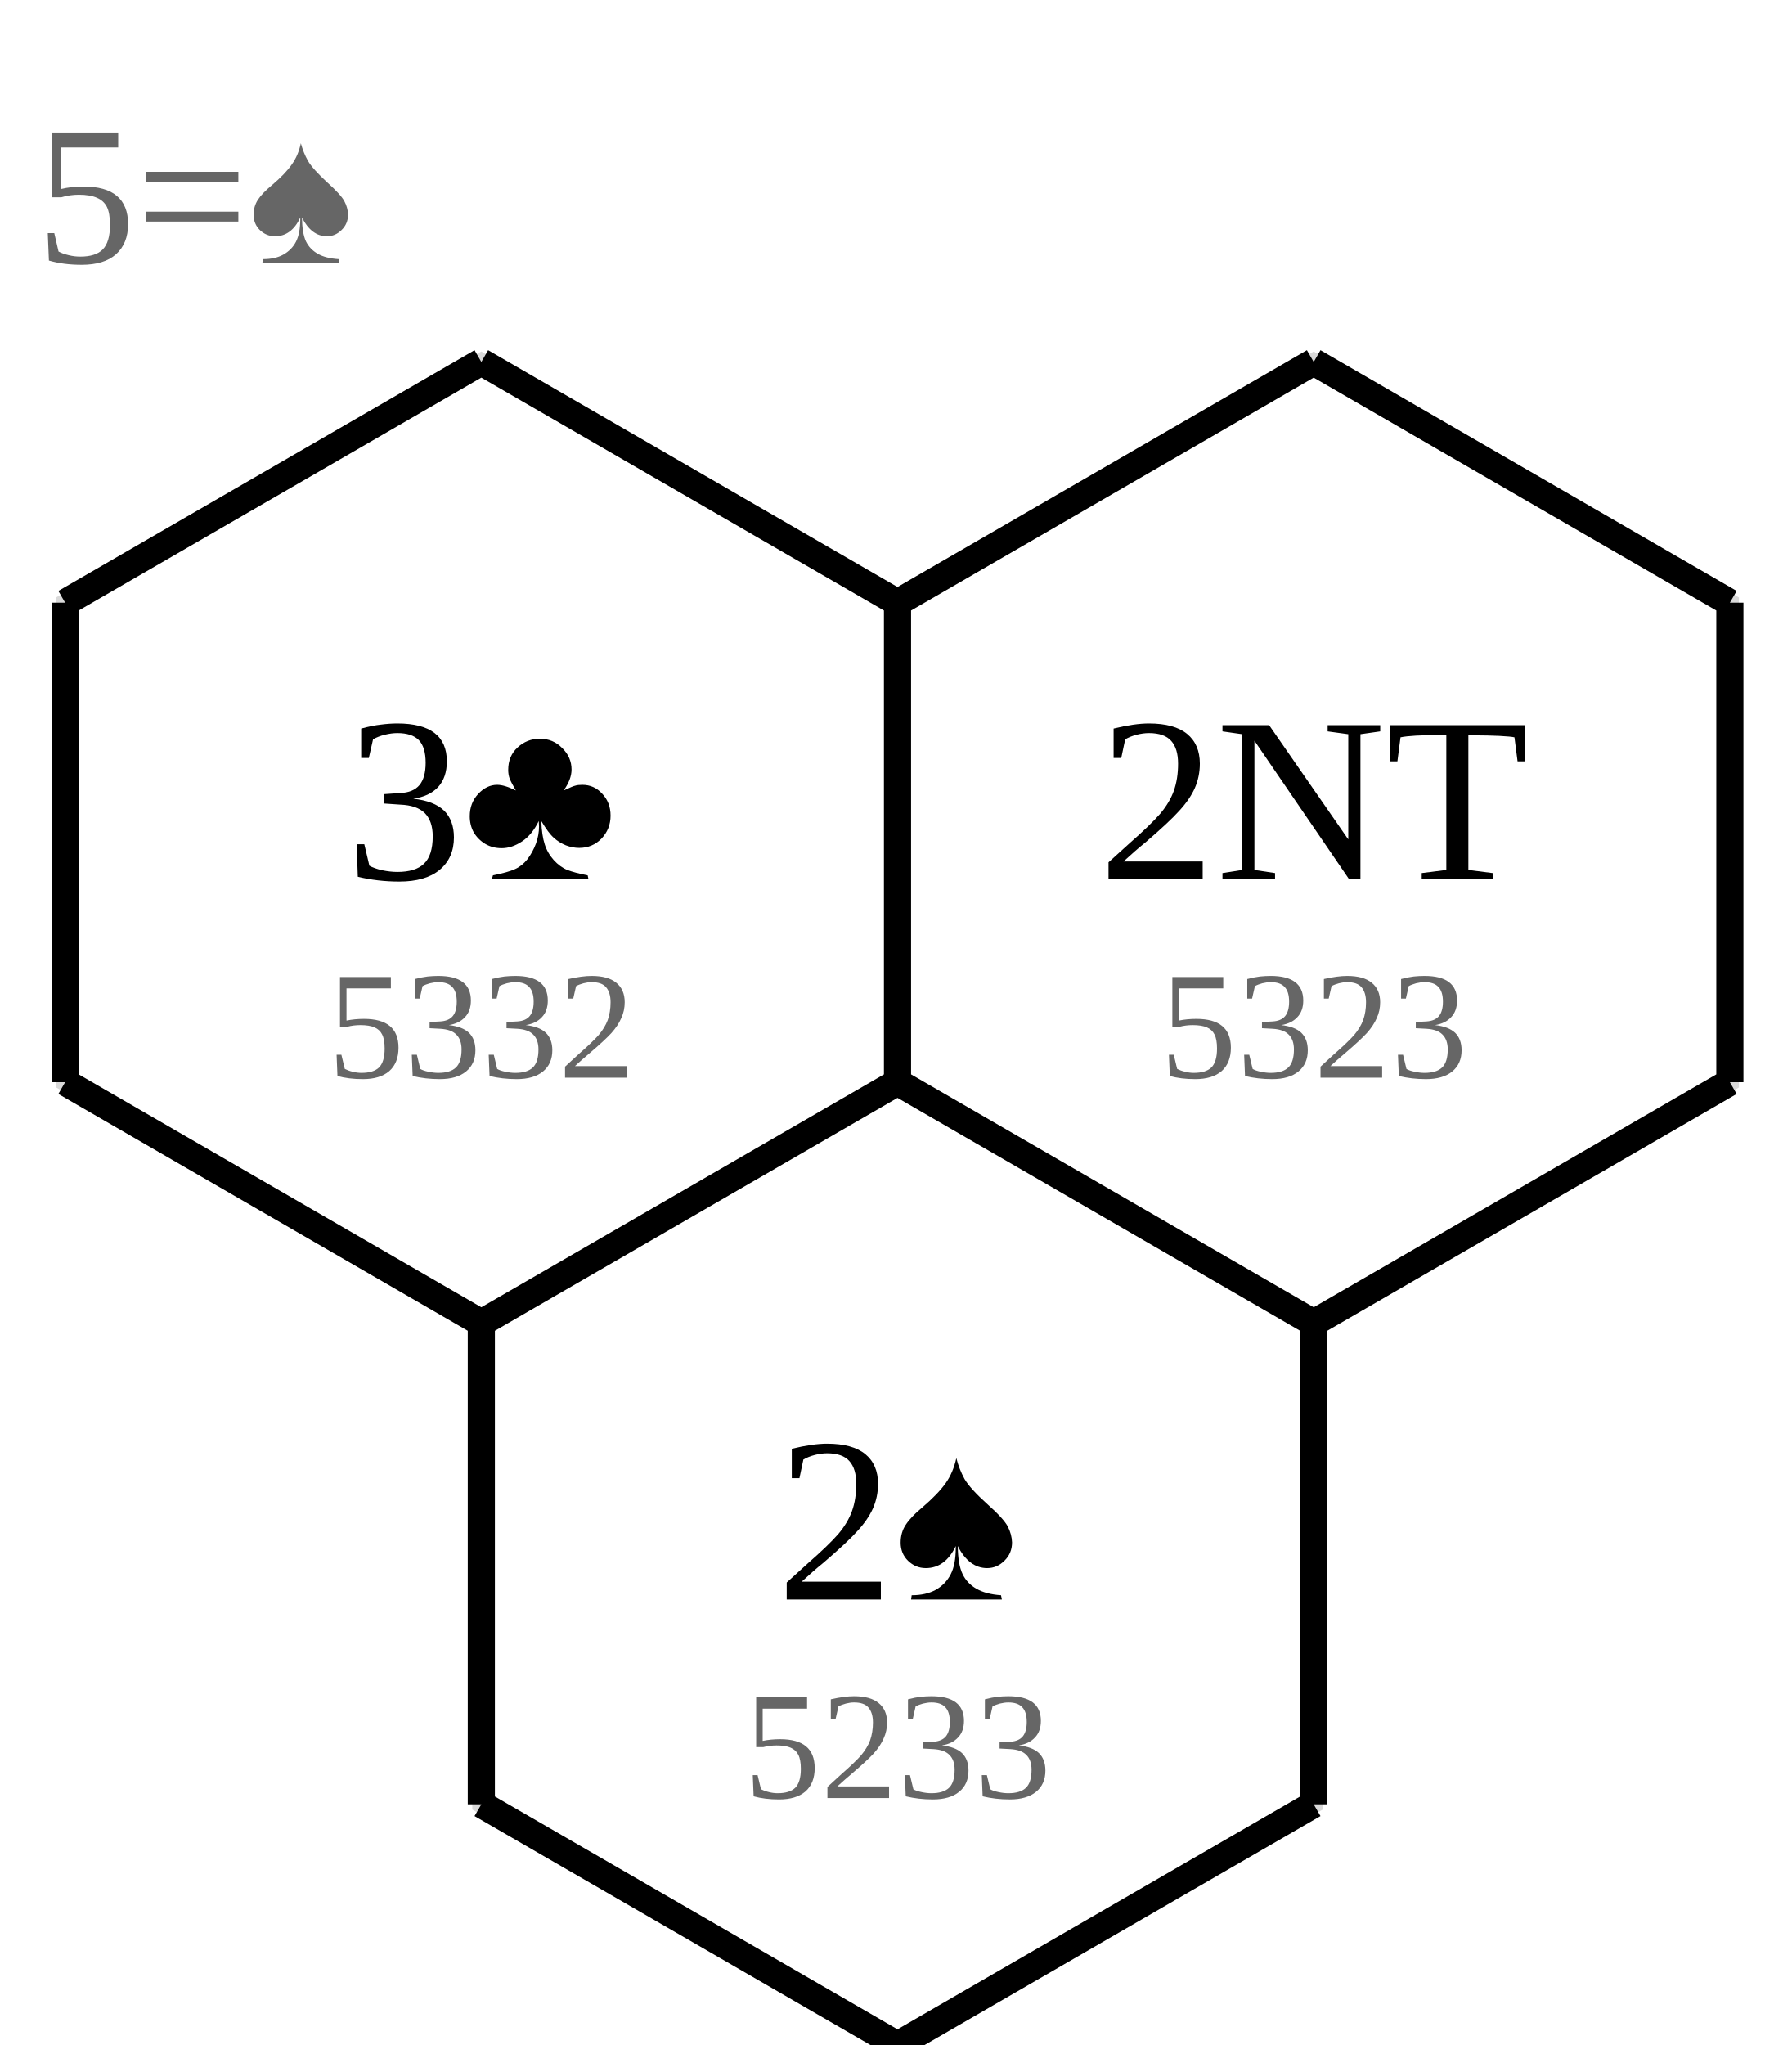
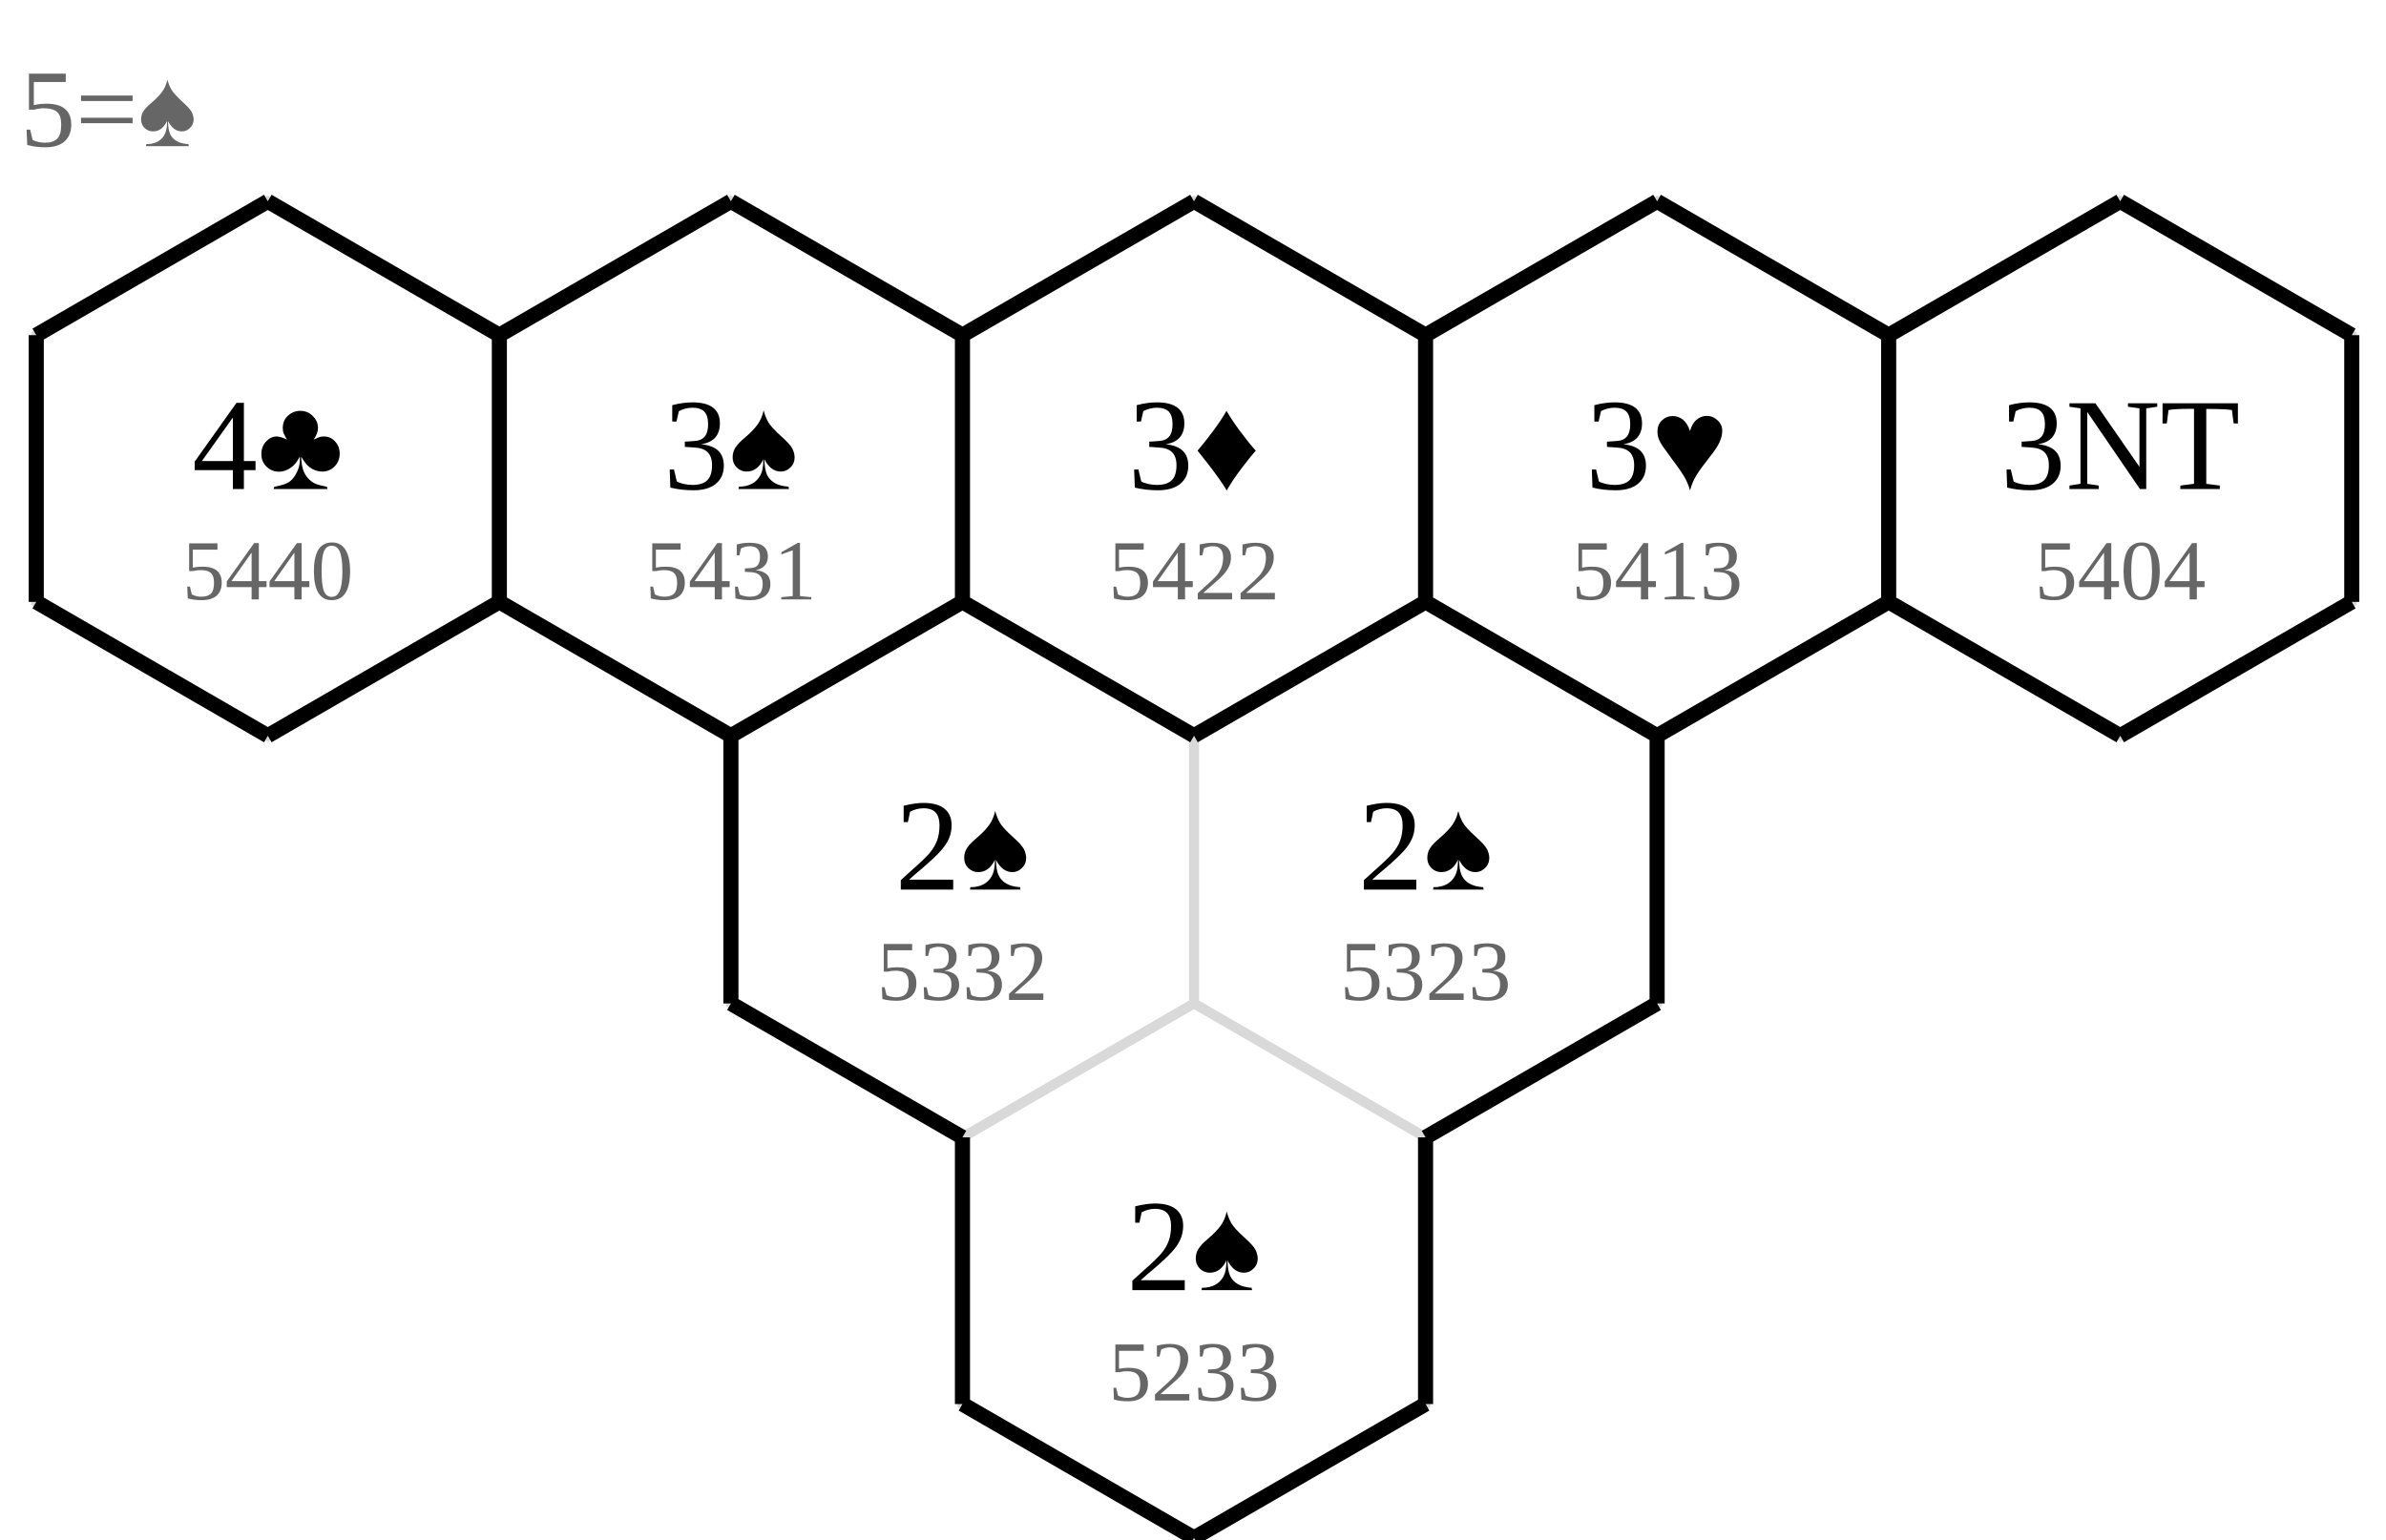
- <svg xmlns="http://www.w3.org/2000/svg" viewBox="0 0 99 113" style="display:block;margin:1em auto;width:100%;max-width:99px" fill="currentColor" font-size="13" text-anchor="middle" dominant-baseline="middle">
+ <svg xmlns="http://www.w3.org/2000/svg" viewBox="0 0 237 153" style="display:block;margin:1em auto;width:100%;max-width:237px" fill="currentColor" font-size="13" text-anchor="middle" dominant-baseline="middle">
  <defs>
    <pattern id="hatch" width="6" height="6" patternUnits="userSpaceOnUse" patternTransform="rotate(45)">
      <path d="M0 0v6" stroke="currentColor" stroke-opacity=".35" />
    </pattern>
  </defs>
  <g transform="translate(0.0,0.0)">
    <text x="2" y="12" font-size="11" opacity=".6" text-anchor="start">5=♠</text>
-     <path d="M72.6,73.1L49.6,59.8L26.6,73.1L26.6,99.7L49.6,113.0L72.6,99.7ZM95.6,33.3L72.6,20.0L49.6,33.3L49.6,59.8L72.6,73.1L95.6,59.8ZM49.6,33.3L26.6,20.0L3.6,33.3L3.6,59.8L26.6,73.1L49.6,59.8Z" fill="none" stroke="currentColor" stroke-opacity=".15" />
-     <path d="M72.6,99.7L72.6,73.1M72.6,73.1L49.6,59.8M49.6,59.8L26.6,73.1M26.6,73.1L26.6,99.7M26.6,99.7L49.6,113.0M49.6,113.0L72.6,99.7M95.6,59.8L95.6,33.3M95.6,33.3L72.6,20.0M72.6,20.0L49.6,33.3M49.6,33.3L49.6,59.8M49.6,59.8L72.6,73.1M72.6,73.1L95.6,59.8M49.6,59.8L49.6,33.3M49.6,33.3L26.6,20.0M26.6,20.0L3.6,33.3M3.6,33.3L3.6,59.8M3.6,59.8L26.6,73.1M26.6,73.1L49.6,59.8" fill="none" stroke="currentColor" stroke-width="1.5" />
-     <text x="49.6" y="85.4">2♠</text>
-     <text x="49.6" y="97.4" font-size="8.5" opacity=".6">5233</text>
-     <text x="72.6" y="45.6">2NT</text>
-     <text x="72.6" y="57.6" font-size="8.5" opacity=".6">5323</text>
-     <text x="26.6" y="45.6">3♣</text>
-     <text x="26.6" y="57.6" font-size="8.5" opacity=".6">5332</text>
+     <path d="M141.6,113.0L118.6,99.7L95.6,113.0L95.6,139.5L118.6,152.8L141.6,139.5ZM164.6,73.1L141.6,59.8L118.6,73.1L118.6,99.7L141.6,113.0L164.6,99.7ZM118.6,73.1L95.6,59.8L72.6,73.1L72.6,99.7L95.6,113.0L118.6,99.7ZM233.6,33.3L210.6,20.0L187.6,33.3L187.6,59.8L210.6,73.1L233.6,59.8ZM187.6,33.3L164.6,20.0L141.6,33.3L141.6,59.8L164.6,73.1L187.6,59.8ZM141.6,33.3L118.6,20.0L95.6,33.3L95.6,59.8L118.6,73.1L141.6,59.8ZM95.6,33.3L72.6,20.0L49.6,33.3L49.6,59.8L72.6,73.1L95.6,59.8ZM49.6,33.3L26.6,20.0L3.6,33.3L3.6,59.8L26.6,73.1L49.6,59.8Z" fill="none" stroke="currentColor" stroke-opacity=".15" />
+     <path d="M141.6,139.5L141.6,113.0M95.6,113.0L95.6,139.5M95.6,139.5L118.6,152.8M118.6,152.8L141.6,139.5M164.6,99.7L164.6,73.1M164.6,73.1L141.6,59.8M141.6,59.8L118.6,73.1M141.6,113.0L164.6,99.7M118.6,73.1L95.6,59.8M95.6,59.8L72.6,73.1M72.6,73.1L72.6,99.7M72.6,99.7L95.6,113.0M233.6,59.8L233.6,33.3M233.6,33.3L210.6,20.0M210.6,20.0L187.6,33.3M187.6,33.3L187.6,59.8M187.6,59.8L210.6,73.1M210.6,73.1L233.6,59.8M187.6,59.8L187.6,33.3M187.6,33.3L164.6,20.0M164.6,20.0L141.6,33.3M141.6,33.3L141.6,59.8M141.6,59.8L164.6,73.1M164.6,73.1L187.6,59.8M141.6,59.8L141.6,33.3M141.6,33.3L118.6,20.0M118.6,20.0L95.6,33.3M95.6,33.3L95.6,59.8M95.6,59.8L118.6,73.1M118.6,73.1L141.6,59.8M95.6,59.8L95.6,33.3M95.6,33.3L72.6,20.0M72.6,20.0L49.6,33.3M49.6,33.3L49.6,59.8M49.6,59.8L72.6,73.1M72.6,73.1L95.6,59.8M49.6,59.8L49.6,33.3M49.6,33.3L26.6,20.0M26.6,20.0L3.6,33.3M3.6,33.3L3.6,59.8M3.6,59.8L26.6,73.1M26.6,73.1L49.6,59.8" fill="none" stroke="currentColor" stroke-width="1.5" />
+     <text x="118.6" y="125.2">2♠</text>
+     <text x="118.6" y="137.2" font-size="8.5" opacity=".6">5233</text>
+     <text x="141.6" y="85.4">2♠</text>
+     <text x="141.6" y="97.4" font-size="8.5" opacity=".6">5323</text>
+     <text x="95.6" y="85.4">2♠</text>
+     <text x="95.6" y="97.4" font-size="8.5" opacity=".6">5332</text>
+     <text x="210.6" y="45.6">3NT</text>
+     <text x="210.6" y="57.6" font-size="8.5" opacity=".6">5404</text>
+     <text x="164.6" y="45.6">3<tspan class="♥">♥</tspan>
+     </text>
+     <text x="164.6" y="57.6" font-size="8.5" opacity=".6">5413</text>
+     <text x="118.6" y="45.6">3<tspan class="♦">♦</tspan>
+     </text>
+     <text x="118.6" y="57.6" font-size="8.5" opacity=".6">5422</text>
+     <text x="72.6" y="45.6">3♠</text>
+     <text x="72.6" y="57.6" font-size="8.5" opacity=".6">5431</text>
+     <text x="26.6" y="45.6">4♣</text>
+     <text x="26.6" y="57.6" font-size="8.5" opacity=".6">5440</text>
  </g>
</svg>
